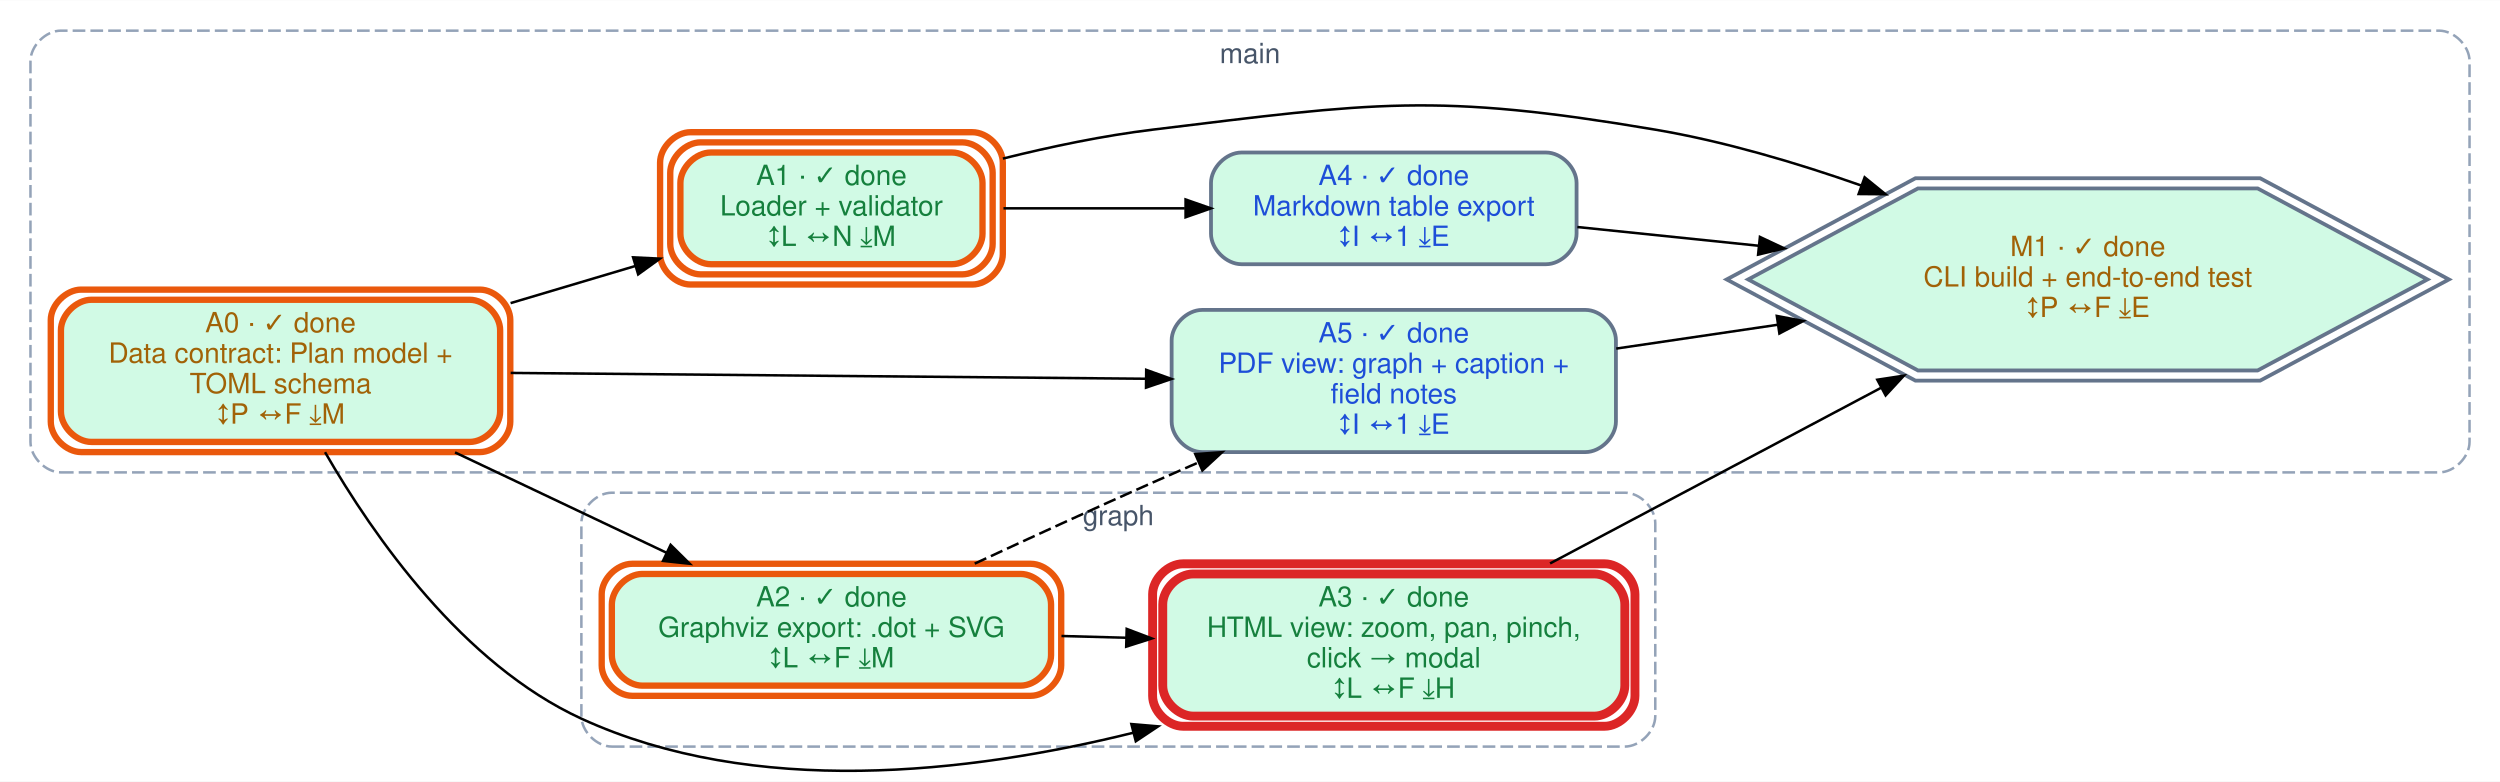
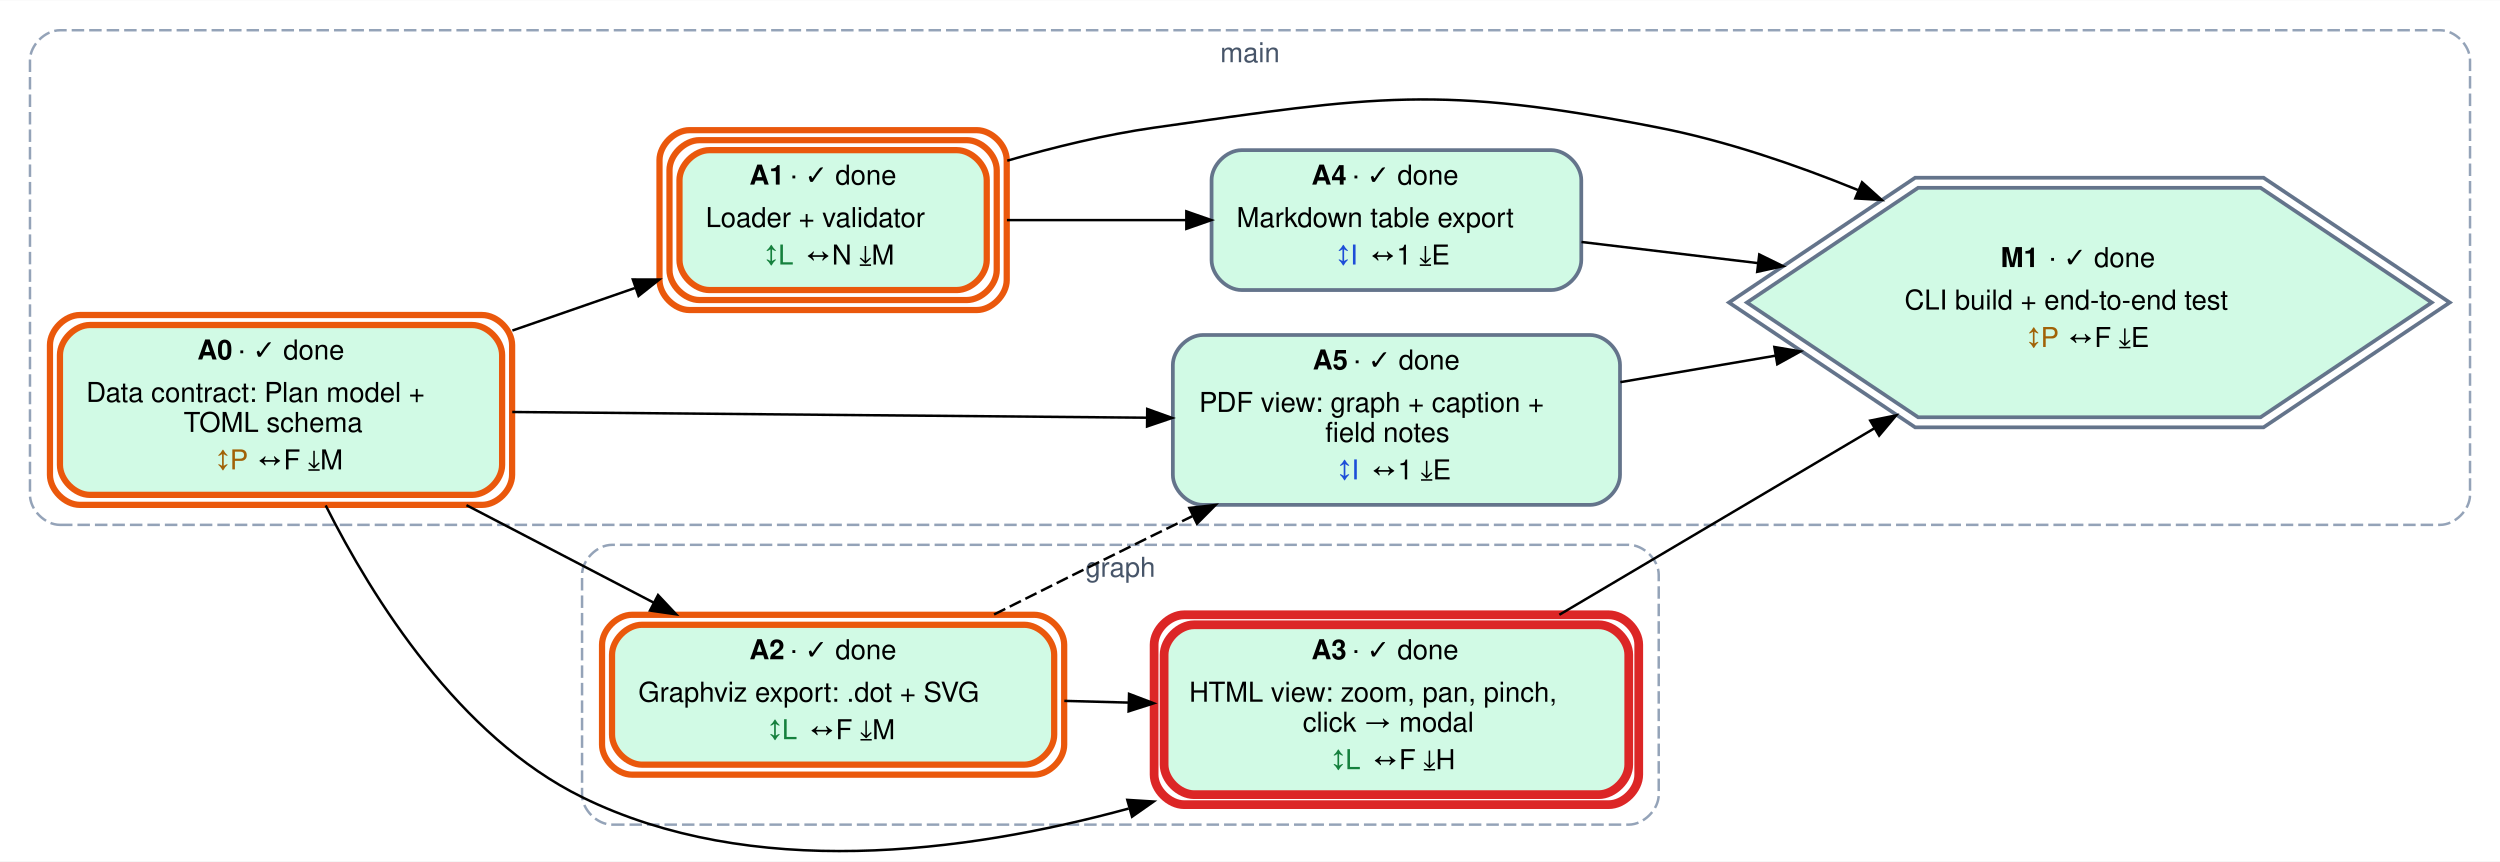
- <svg xmlns="http://www.w3.org/2000/svg" width="985pt" height="308pt" viewBox="0.00 0.00 984.73 307.77">
-   <g id="graph0" class="graph" transform="scale(1 1) rotate(0) translate(4 303.77)">
-     <polygon fill="white" stroke="transparent" points="-4,4 -4,-303.77 980.73,-303.77 980.73,4 -4,4" />
+ <svg xmlns="http://www.w3.org/2000/svg" width="1001pt" height="345pt" viewBox="0.00 0.00 1000.77 344.71">
+   <g id="graph0" class="graph" transform="scale(1 1) rotate(0) translate(4 340.71)">
+     <polygon fill="white" stroke="transparent" points="-4,4 -4,-340.71 996.77,-340.71 996.77,4 -4,4" />
    <g id="clust1" class="cluster lane">
-       <path fill="none" stroke="#94a3b8" stroke-dasharray="5,2" d="M20,-117.77C20,-117.77 956.73,-117.77 956.73,-117.77 962.73,-117.77 968.73,-123.77 968.73,-129.77 968.73,-129.77 968.73,-279.77 968.73,-279.77 968.73,-285.77 962.73,-291.77 956.73,-291.77 956.73,-291.77 20,-291.77 20,-291.77 14,-291.77 8,-285.77 8,-279.77 8,-279.77 8,-129.77 8,-129.77 8,-123.77 14,-117.77 20,-117.77" />
-       <text text-anchor="middle" x="488.37" y="-278.97" font-family="Helvetica,sans-Serif" font-size="11.00" fill="#475569">main</text>
+       <path fill="none" stroke="#94a3b8" stroke-dasharray="5,2" d="M20,-130.71C20,-130.71 972.77,-130.71 972.77,-130.71 978.77,-130.71 984.77,-136.71 984.77,-142.71 984.77,-142.71 984.77,-316.71 984.77,-316.71 984.77,-322.71 978.77,-328.71 972.77,-328.71 972.77,-328.71 20,-328.71 20,-328.71 14,-328.71 8,-322.71 8,-316.71 8,-316.71 8,-142.71 8,-142.71 8,-136.71 14,-130.71 20,-130.71" />
+       <text text-anchor="middle" x="496.38" y="-315.91" font-family="Helvetica,sans-Serif" font-size="11.00" fill="#475569">main</text>
    </g>
    <g id="clust2" class="cluster lane">
-       <path fill="none" stroke="#94a3b8" stroke-dasharray="5,2" d="M237,-9.77C237,-9.77 636,-9.77 636,-9.77 642,-9.77 648,-15.77 648,-21.77 648,-21.77 648,-97.77 648,-97.77 648,-103.77 642,-109.77 636,-109.77 636,-109.77 237,-109.77 237,-109.77 231,-109.77 225,-103.77 225,-97.77 225,-97.77 225,-21.77 225,-21.77 225,-15.77 231,-9.77 237,-9.77" />
-       <text text-anchor="middle" x="436.5" y="-96.97" font-family="Helvetica,sans-Serif" font-size="11.00" fill="#475569">graph</text>
+       <path fill="none" stroke="#94a3b8" stroke-dasharray="5,2" d="M241,-10.71C241,-10.71 648,-10.71 648,-10.71 654,-10.71 660,-16.71 660,-22.71 660,-22.71 660,-110.71 660,-110.71 660,-116.71 654,-122.71 648,-122.71 648,-122.71 241,-122.71 241,-122.71 235,-122.71 229,-116.71 229,-110.71 229,-110.71 229,-22.71 229,-22.71 229,-16.71 235,-10.71 241,-10.71" />
+       <text text-anchor="middle" x="444.5" y="-109.91" font-family="Helvetica,sans-Serif" font-size="11.00" fill="#475569">graph</text>
    </g>
    <g id="node-A0" class="node kind-atom status-done scope-P amount-F complexity-M">
-       <path fill="#d1fae5" stroke="#ea580c" stroke-width="2.5" d="M181,-185.77C181,-185.77 32,-185.77 32,-185.77 26,-185.77 20,-179.77 20,-173.77 20,-173.77 20,-141.77 20,-141.77 20,-135.77 26,-129.77 32,-129.77 32,-129.77 181,-129.77 181,-129.77 187,-129.77 193,-135.77 193,-141.77 193,-141.77 193,-173.77 193,-173.77 193,-179.77 187,-185.77 181,-185.77" />
-       <path fill="none" stroke="#ea580c" stroke-width="2.5" d="M185,-189.77C185,-189.77 28,-189.77 28,-189.77 22,-189.77 16,-183.77 16,-177.77 16,-177.77 16,-137.77 16,-137.77 16,-131.77 22,-125.77 28,-125.77 28,-125.77 185,-125.77 185,-125.77 191,-125.77 197,-131.77 197,-137.77 197,-137.77 197,-177.77 197,-177.77 197,-183.77 191,-189.77 185,-189.77" />
-       <text text-anchor="middle" x="106.5" y="-172.97" font-family="Helvetica,sans-Serif" font-size="11.00" fill="#a16207">A0 · ✓ done</text>
-       <text text-anchor="middle" x="106.5" y="-160.97" font-family="Helvetica,sans-Serif" font-size="11.00" fill="#a16207">Data contract: Plan model +</text>
-       <text text-anchor="middle" x="106.5" y="-148.97" font-family="Helvetica,sans-Serif" font-size="11.00" fill="#a16207">TOML schema</text>
-       <text text-anchor="middle" x="106.5" y="-136.97" font-family="Helvetica,sans-Serif" font-size="11.00" fill="#a16207">↕P ↔F ⤓M</text>
+       <path fill="#d1fae5" stroke="#ea580c" stroke-width="2.5" d="M185,-210.71C185,-210.71 32,-210.71 32,-210.71 26,-210.71 20,-204.71 20,-198.71 20,-198.71 20,-154.71 20,-154.71 20,-148.71 26,-142.71 32,-142.71 32,-142.71 185,-142.71 185,-142.71 191,-142.71 197,-148.71 197,-154.71 197,-154.71 197,-198.71 197,-198.71 197,-204.71 191,-210.71 185,-210.71" />
+       <path fill="none" stroke="#ea580c" stroke-width="2.5" d="M189,-214.71C189,-214.71 28,-214.71 28,-214.71 22,-214.71 16,-208.71 16,-202.71 16,-202.71 16,-150.71 16,-150.71 16,-144.71 22,-138.71 28,-138.71 28,-138.71 189,-138.71 189,-138.71 195,-138.71 201,-144.71 201,-150.71 201,-150.71 201,-202.71 201,-202.71 201,-208.71 195,-214.71 189,-214.71" />
+       <text text-anchor="start" x="75" y="-196.91" font-family="Helvetica,sans-Serif" font-weight="bold" font-size="11.00">A0</text>
+       <text text-anchor="start" x="91" y="-196.91" font-family="Helvetica,sans-Serif" font-size="11.00"> · ✓ done</text>
+       <text text-anchor="start" x="30.5" y="-179.91" font-family="Helvetica,sans-Serif" font-size="11.00">Data contract: Plan model +</text>
+       <text text-anchor="start" x="69.5" y="-167.91" font-family="Helvetica,sans-Serif" font-size="11.00">TOML schema</text>
+       <text text-anchor="start" x="82.5" y="-152.91" font-family="Helvetica,sans-Serif" font-size="11.00" fill="#a16207">↕P</text>
+       <text text-anchor="start" x="98.5" y="-152.91" font-family="Helvetica,sans-Serif" font-size="11.00"> ↔F ⤓M</text>
    </g>
    <g id="node-A1" class="node kind-atom status-done scope-L amount-N complexity-M">
-       <path fill="#d1fae5" stroke="#ea580c" stroke-width="2.5" d="M371,-243.77C371,-243.77 276,-243.77 276,-243.77 270,-243.77 264,-237.77 264,-231.77 264,-231.77 264,-211.77 264,-211.77 264,-205.77 270,-199.77 276,-199.77 276,-199.77 371,-199.77 371,-199.77 377,-199.77 383,-205.77 383,-211.77 383,-211.77 383,-231.77 383,-231.77 383,-237.77 377,-243.77 371,-243.77" />
-       <path fill="none" stroke="#ea580c" stroke-width="2.5" d="M375,-247.77C375,-247.77 272,-247.77 272,-247.77 266,-247.77 260,-241.77 260,-235.77 260,-235.77 260,-207.77 260,-207.77 260,-201.77 266,-195.77 272,-195.77 272,-195.77 375,-195.77 375,-195.77 381,-195.77 387,-201.77 387,-207.77 387,-207.77 387,-235.77 387,-235.77 387,-241.77 381,-247.77 375,-247.77" />
-       <path fill="none" stroke="#ea580c" stroke-width="2.5" d="M379,-251.77C379,-251.77 268,-251.77 268,-251.77 262,-251.77 256,-245.77 256,-239.77 256,-239.77 256,-203.77 256,-203.77 256,-197.77 262,-191.77 268,-191.77 268,-191.77 379,-191.77 379,-191.77 385,-191.77 391,-197.77 391,-203.77 391,-203.77 391,-239.77 391,-239.77 391,-245.77 385,-251.77 379,-251.77" />
-       <text text-anchor="middle" x="323.5" y="-230.97" font-family="Helvetica,sans-Serif" font-size="11.00" fill="#15803d">A1 · ✓ done</text>
-       <text text-anchor="middle" x="323.5" y="-218.97" font-family="Helvetica,sans-Serif" font-size="11.00" fill="#15803d">Loader + validator</text>
-       <text text-anchor="middle" x="323.5" y="-206.97" font-family="Helvetica,sans-Serif" font-size="11.00" fill="#15803d">↕L ↔N ⤓M</text>
+       <path fill="#d1fae5" stroke="#ea580c" stroke-width="2.5" d="M379,-280.71C379,-280.71 280,-280.71 280,-280.71 274,-280.71 268,-274.71 268,-268.71 268,-268.71 268,-236.71 268,-236.71 268,-230.71 274,-224.71 280,-224.71 280,-224.71 379,-224.71 379,-224.71 385,-224.71 391,-230.71 391,-236.71 391,-236.71 391,-268.71 391,-268.71 391,-274.71 385,-280.71 379,-280.71" />
+       <path fill="none" stroke="#ea580c" stroke-width="2.5" d="M383,-284.71C383,-284.71 276,-284.71 276,-284.71 270,-284.71 264,-278.71 264,-272.71 264,-272.71 264,-232.71 264,-232.71 264,-226.71 270,-220.71 276,-220.71 276,-220.71 383,-220.71 383,-220.71 389,-220.71 395,-226.71 395,-232.71 395,-232.71 395,-272.71 395,-272.71 395,-278.71 389,-284.71 383,-284.71" />
+       <path fill="none" stroke="#ea580c" stroke-width="2.5" d="M387,-288.71C387,-288.71 272,-288.71 272,-288.71 266,-288.71 260,-282.71 260,-276.71 260,-276.71 260,-228.71 260,-228.71 260,-222.71 266,-216.71 272,-216.71 272,-216.71 387,-216.71 387,-216.71 393,-216.71 399,-222.71 399,-228.71 399,-228.71 399,-276.71 399,-276.71 399,-282.71 393,-288.71 387,-288.71" />
+       <text text-anchor="start" x="296" y="-266.91" font-family="Helvetica,sans-Serif" font-weight="bold" font-size="11.00">A1</text>
+       <text text-anchor="start" x="312" y="-266.91" font-family="Helvetica,sans-Serif" font-size="11.00"> · ✓ done</text>
+       <text text-anchor="start" x="278.5" y="-249.91" font-family="Helvetica,sans-Serif" font-size="11.00">Loader + validator</text>
+       <text text-anchor="start" x="302" y="-234.91" font-family="Helvetica,sans-Serif" font-size="11.00" fill="#15803d">↕L</text>
+       <text text-anchor="start" x="318" y="-234.91" font-family="Helvetica,sans-Serif" font-size="11.00"> ↔N ⤓M</text>
    </g>
    <g id="edge1" class="edge seam-build">
-       <path fill="none" stroke="black" d="M197.12,-184.45C213.44,-189.31 230.32,-194.34 246.21,-199.06" />
-       <polygon fill="black" stroke="black" points="245.37,-202.47 255.96,-201.97 247.37,-195.76 245.37,-202.47" />
+       <path fill="none" stroke="black" d="M201.11,-208.5C217.41,-214.16 234.26,-220.01 250.16,-225.52" />
+       <polygon fill="black" stroke="black" points="249.33,-228.94 259.92,-228.91 251.62,-222.33 249.33,-228.94" />
    </g>
    <g id="node-A5" class="node kind-atom status-done scope-I amount-1 complexity-E">
-       <path fill="#d1fae5" stroke="#64748b" stroke-width="1.5" d="M620.5,-181.77C620.5,-181.77 469.5,-181.77 469.5,-181.77 463.5,-181.77 457.5,-175.77 457.5,-169.77 457.5,-169.77 457.5,-137.77 457.5,-137.77 457.5,-131.77 463.5,-125.77 469.5,-125.77 469.5,-125.77 620.5,-125.77 620.5,-125.77 626.5,-125.77 632.5,-131.77 632.5,-137.77 632.5,-137.77 632.5,-169.77 632.5,-169.77 632.5,-175.77 626.5,-181.77 620.5,-181.77" />
-       <text text-anchor="middle" x="545" y="-168.97" font-family="Helvetica,sans-Serif" font-size="11.00" fill="#1d4ed8">A5 · ✓ done</text>
-       <text text-anchor="middle" x="545" y="-156.97" font-family="Helvetica,sans-Serif" font-size="11.00" fill="#1d4ed8">PDF view: graph + caption +</text>
-       <text text-anchor="middle" x="545" y="-144.97" font-family="Helvetica,sans-Serif" font-size="11.00" fill="#1d4ed8">field notes</text>
-       <text text-anchor="middle" x="545" y="-132.97" font-family="Helvetica,sans-Serif" font-size="11.00" fill="#1d4ed8">↕I ↔1 ⤓E</text>
+       <path fill="#d1fae5" stroke="#64748b" stroke-width="1.5" d="M632.5,-206.71C632.5,-206.71 477.5,-206.71 477.5,-206.71 471.5,-206.71 465.5,-200.71 465.5,-194.71 465.5,-194.71 465.5,-150.71 465.5,-150.71 465.5,-144.71 471.5,-138.71 477.5,-138.71 477.5,-138.71 632.5,-138.71 632.5,-138.71 638.5,-138.71 644.5,-144.71 644.5,-150.71 644.5,-150.71 644.5,-194.71 644.5,-194.71 644.5,-200.71 638.5,-206.71 632.5,-206.71" />
+       <text text-anchor="start" x="521.5" y="-192.91" font-family="Helvetica,sans-Serif" font-weight="bold" font-size="11.00">A5</text>
+       <text text-anchor="start" x="537.5" y="-192.91" font-family="Helvetica,sans-Serif" font-size="11.00"> · ✓ done</text>
+       <text text-anchor="start" x="476" y="-175.91" font-family="Helvetica,sans-Serif" font-size="11.00">PDF view: graph + caption +</text>
+       <text text-anchor="start" x="526.5" y="-163.91" font-family="Helvetica,sans-Serif" font-size="11.00">field notes</text>
+       <text text-anchor="start" x="531.5" y="-148.91" font-family="Helvetica,sans-Serif" font-size="11.00" fill="#1d4ed8">↕I</text>
+       <text text-anchor="start" x="544.5" y="-148.91" font-family="Helvetica,sans-Serif" font-size="11.00"> ↔1 ⤓E</text>
    </g>
    <g id="edge6" class="edge seam-build">
-       <path fill="none" stroke="black" d="M197.15,-156.95C269.95,-156.29 372.42,-155.35 447.1,-154.66" />
-       <polygon fill="black" stroke="black" points="447.48,-158.16 457.44,-154.57 447.41,-151.16 447.48,-158.16" />
+       <path fill="none" stroke="black" d="M201.06,-175.89C275.12,-175.22 379.21,-174.28 455.16,-173.6" />
+       <polygon fill="black" stroke="black" points="455.24,-177.1 465.21,-173.51 455.18,-170.1 455.24,-177.1" />
    </g>
    <g id="node-A2" class="node kind-atom status-done scope-L amount-F complexity-M">
-       <path fill="#d1fae5" stroke="#ea580c" stroke-width="2.5" d="M398,-77.77C398,-77.77 249,-77.77 249,-77.77 243,-77.77 237,-71.77 237,-65.77 237,-65.77 237,-45.77 237,-45.77 237,-39.77 243,-33.77 249,-33.77 249,-33.77 398,-33.77 398,-33.77 404,-33.77 410,-39.77 410,-45.77 410,-45.77 410,-65.77 410,-65.77 410,-71.77 404,-77.77 398,-77.77" />
-       <path fill="none" stroke="#ea580c" stroke-width="2.5" d="M402,-81.77C402,-81.77 245,-81.77 245,-81.77 239,-81.77 233,-75.77 233,-69.77 233,-69.77 233,-41.77 233,-41.77 233,-35.77 239,-29.77 245,-29.77 245,-29.77 402,-29.77 402,-29.77 408,-29.77 414,-35.77 414,-41.77 414,-41.77 414,-69.77 414,-69.77 414,-75.77 408,-81.77 402,-81.77" />
-       <text text-anchor="middle" x="323.5" y="-64.97" font-family="Helvetica,sans-Serif" font-size="11.00" fill="#15803d">A2 · ✓ done</text>
-       <text text-anchor="middle" x="323.5" y="-52.97" font-family="Helvetica,sans-Serif" font-size="11.00" fill="#15803d">Graphviz export: .dot + SVG</text>
-       <text text-anchor="middle" x="323.5" y="-40.97" font-family="Helvetica,sans-Serif" font-size="11.00" fill="#15803d">↕L ↔F ⤓M</text>
+       <path fill="#d1fae5" stroke="#ea580c" stroke-width="2.5" d="M406,-90.71C406,-90.71 253,-90.71 253,-90.71 247,-90.71 241,-84.71 241,-78.71 241,-78.71 241,-46.71 241,-46.71 241,-40.71 247,-34.71 253,-34.71 253,-34.71 406,-34.71 406,-34.71 412,-34.71 418,-40.71 418,-46.71 418,-46.71 418,-78.71 418,-78.71 418,-84.71 412,-90.71 406,-90.71" />
+       <path fill="none" stroke="#ea580c" stroke-width="2.5" d="M410,-94.71C410,-94.71 249,-94.71 249,-94.71 243,-94.71 237,-88.71 237,-82.71 237,-82.71 237,-42.71 237,-42.71 237,-36.71 243,-30.71 249,-30.71 249,-30.71 410,-30.71 410,-30.71 416,-30.71 422,-36.71 422,-42.71 422,-42.71 422,-82.71 422,-82.71 422,-88.71 416,-94.71 410,-94.71" />
+       <text text-anchor="start" x="296" y="-76.91" font-family="Helvetica,sans-Serif" font-weight="bold" font-size="11.00">A2</text>
+       <text text-anchor="start" x="312" y="-76.91" font-family="Helvetica,sans-Serif" font-size="11.00"> · ✓ done</text>
+       <text text-anchor="start" x="251.5" y="-59.91" font-family="Helvetica,sans-Serif" font-size="11.00">Graphviz export: .dot + SVG</text>
+       <text text-anchor="start" x="303.5" y="-44.91" font-family="Helvetica,sans-Serif" font-size="11.00" fill="#15803d">↕L</text>
+       <text text-anchor="start" x="319.5" y="-44.91" font-family="Helvetica,sans-Serif" font-size="11.00"> ↔F ⤓M</text>
    </g>
    <g id="edge2" class="edge seam-build">
-       <path fill="none" stroke="black" d="M175.23,-125.64C201.88,-113 232.32,-98.56 258.58,-86.1" />
-       <polygon fill="black" stroke="black" points="260.15,-89.23 267.68,-81.78 257.15,-82.91 260.15,-89.23" />
+       <path fill="none" stroke="black" d="M182.73,-138.59C206.88,-126.02 233.67,-112.07 257.64,-99.59" />
+       <polygon fill="black" stroke="black" points="259.42,-102.61 266.68,-94.89 256.19,-96.4 259.42,-102.61" />
    </g>
    <g id="node-A3" class="node kind-atom status-done scope-L amount-F complexity-H">
-       <path fill="#d1fae5" stroke="#dc2626" stroke-width="3.5" d="M624,-77.77C624,-77.77 466,-77.77 466,-77.77 460,-77.77 454,-71.77 454,-65.77 454,-65.77 454,-33.77 454,-33.77 454,-27.77 460,-21.77 466,-21.77 466,-21.77 624,-21.77 624,-21.77 630,-21.77 636,-27.77 636,-33.77 636,-33.77 636,-65.77 636,-65.77 636,-71.77 630,-77.77 624,-77.77" />
-       <path fill="none" stroke="#dc2626" stroke-width="3.5" d="M628,-81.77C628,-81.77 462,-81.77 462,-81.77 456,-81.77 450,-75.77 450,-69.77 450,-69.77 450,-29.77 450,-29.77 450,-23.77 456,-17.77 462,-17.77 462,-17.77 628,-17.77 628,-17.77 634,-17.77 640,-23.77 640,-29.77 640,-29.77 640,-69.77 640,-69.77 640,-75.77 634,-81.77 628,-81.77" />
-       <text text-anchor="middle" x="545" y="-64.97" font-family="Helvetica,sans-Serif" font-size="11.00" fill="#15803d">A3 · ✓ done</text>
-       <text text-anchor="middle" x="545" y="-52.97" font-family="Helvetica,sans-Serif" font-size="11.00" fill="#15803d">HTML view: zoom, pan, pinch,</text>
-       <text text-anchor="middle" x="545" y="-40.97" font-family="Helvetica,sans-Serif" font-size="11.00" fill="#15803d">click → modal</text>
-       <text text-anchor="middle" x="545" y="-28.97" font-family="Helvetica,sans-Serif" font-size="11.00" fill="#15803d">↕L ↔F ⤓H</text>
+       <path fill="#d1fae5" stroke="#dc2626" stroke-width="3.5" d="M636,-90.71C636,-90.71 474,-90.71 474,-90.71 468,-90.71 462,-84.71 462,-78.71 462,-78.71 462,-34.71 462,-34.71 462,-28.71 468,-22.71 474,-22.71 474,-22.71 636,-22.71 636,-22.71 642,-22.71 648,-28.71 648,-34.71 648,-34.71 648,-78.71 648,-78.71 648,-84.71 642,-90.71 636,-90.71" />
+       <path fill="none" stroke="#dc2626" stroke-width="3.5" d="M640,-94.71C640,-94.71 470,-94.71 470,-94.71 464,-94.71 458,-88.71 458,-82.71 458,-82.71 458,-30.71 458,-30.71 458,-24.71 464,-18.71 470,-18.71 470,-18.71 640,-18.71 640,-18.71 646,-18.71 652,-24.71 652,-30.71 652,-30.71 652,-82.71 652,-82.71 652,-88.71 646,-94.71 640,-94.71" />
+       <text text-anchor="start" x="521" y="-76.91" font-family="Helvetica,sans-Serif" font-weight="bold" font-size="11.00">A3</text>
+       <text text-anchor="start" x="537" y="-76.91" font-family="Helvetica,sans-Serif" font-size="11.00"> · ✓ done</text>
+       <text text-anchor="start" x="472" y="-59.91" font-family="Helvetica,sans-Serif" font-size="11.00">HTML view: zoom, pan, pinch,</text>
+       <text text-anchor="start" x="517.5" y="-47.91" font-family="Helvetica,sans-Serif" font-size="11.00">click → modal</text>
+       <text text-anchor="start" x="529" y="-32.91" font-family="Helvetica,sans-Serif" font-size="11.00" fill="#15803d">↕L</text>
+       <text text-anchor="start" x="545" y="-32.91" font-family="Helvetica,sans-Serif" font-size="11.00"> ↔F ⤓H</text>
    </g>
    <g id="edge3" class="edge seam-build">
-       <path fill="none" stroke="black" d="M124.03,-125.73C143.22,-92.43 178.31,-42.24 225,-20.77 292.88,10.43 377.38,0.9 442.35,-15.21" />
-       <polygon fill="black" stroke="black" points="441.64,-18.64 452.2,-17.74 443.38,-11.86 441.64,-18.64" />
+       <path fill="none" stroke="black" d="M126.37,-138.49C145.3,-100.93 179.91,-45.85 229,-21.71 296.69,11.58 381.71,0.86 447.81,-17.14" />
+       <polygon fill="black" stroke="black" points="447.27,-20.62 457.84,-19.96 449.16,-13.88 447.27,-20.62" />
    </g>
    <g id="node-A4" class="node kind-atom status-done scope-I amount-1 complexity-E">
-       <path fill="#d1fae5" stroke="#64748b" stroke-width="1.5" d="M605,-243.77C605,-243.77 485,-243.77 485,-243.77 479,-243.77 473,-237.77 473,-231.77 473,-231.77 473,-211.77 473,-211.77 473,-205.77 479,-199.77 485,-199.77 485,-199.77 605,-199.77 605,-199.77 611,-199.77 617,-205.77 617,-211.77 617,-211.77 617,-231.77 617,-231.77 617,-237.77 611,-243.77 605,-243.77" />
-       <text text-anchor="middle" x="545" y="-230.97" font-family="Helvetica,sans-Serif" font-size="11.00" fill="#1d4ed8">A4 · ✓ done</text>
-       <text text-anchor="middle" x="545" y="-218.97" font-family="Helvetica,sans-Serif" font-size="11.00" fill="#1d4ed8">Markdown table export</text>
-       <text text-anchor="middle" x="545" y="-206.97" font-family="Helvetica,sans-Serif" font-size="11.00" fill="#1d4ed8">↕I ↔1 ⤓E</text>
+       <path fill="#d1fae5" stroke="#64748b" stroke-width="1.5" d="M617,-280.71C617,-280.71 493,-280.71 493,-280.71 487,-280.71 481,-274.71 481,-268.71 481,-268.71 481,-236.71 481,-236.71 481,-230.71 487,-224.71 493,-224.71 493,-224.71 617,-224.71 617,-224.71 623,-224.71 629,-230.71 629,-236.71 629,-236.71 629,-268.71 629,-268.71 629,-274.71 623,-280.71 617,-280.71" />
+       <text text-anchor="start" x="521" y="-266.91" font-family="Helvetica,sans-Serif" font-weight="bold" font-size="11.00">A4</text>
+       <text text-anchor="start" x="537" y="-266.91" font-family="Helvetica,sans-Serif" font-size="11.00"> · ✓ done</text>
+       <text text-anchor="start" x="491" y="-249.91" font-family="Helvetica,sans-Serif" font-size="11.00">Markdown table export</text>
+       <text text-anchor="start" x="531" y="-234.91" font-family="Helvetica,sans-Serif" font-size="11.00" fill="#1d4ed8">↕I</text>
+       <text text-anchor="start" x="544" y="-234.91" font-family="Helvetica,sans-Serif" font-size="11.00"> ↔1 ⤓E</text>
    </g>
    <g id="edge5" class="edge seam-build">
-       <path fill="none" stroke="black" d="M391.25,-221.77C413.77,-221.77 439.17,-221.77 462.69,-221.77" />
-       <polygon fill="black" stroke="black" points="462.99,-225.27 472.99,-221.77 462.99,-218.27 462.99,-225.27" />
+       <path fill="none" stroke="black" d="M399.08,-252.71C421.76,-252.71 447.24,-252.71 470.89,-252.71" />
+       <polygon fill="black" stroke="black" points="470.9,-256.21 480.9,-252.71 470.9,-249.21 470.9,-256.21" />
    </g>
    <g id="node-M1" class="node kind-merge status-done scope-P amount-F complexity-E">
-       <polygon fill="#d1fae5" stroke="#64748b" stroke-width="1.5" points="952.14,-193.77 885.25,-229.63 751.48,-229.63 684.59,-193.77 751.48,-157.92 885.25,-157.92 952.14,-193.77" />
-       <polygon fill="none" stroke="#64748b" stroke-width="1.5" points="960.6,-193.77 886.26,-233.63 750.47,-233.63 676.13,-193.77 750.47,-153.92 886.26,-153.92 960.6,-193.77" />
-       <text text-anchor="middle" x="818.37" y="-202.97" font-family="Helvetica,sans-Serif" font-size="11.00" fill="#a16207">M1 · ✓ done</text>
-       <text text-anchor="middle" x="818.37" y="-190.97" font-family="Helvetica,sans-Serif" font-size="11.00" fill="#a16207">CLI build + end-to-end test</text>
-       <text text-anchor="middle" x="818.37" y="-178.97" font-family="Helvetica,sans-Serif" font-size="11.00" fill="#a16207">↕P ↔F ⤓E</text>
+       <polygon fill="#d1fae5" stroke="#64748b" stroke-width="1.5" points="969.44,-219.71 900.91,-265.64 763.85,-265.64 695.32,-219.71 763.85,-173.78 900.91,-173.78 969.44,-219.71" />
+       <polygon fill="none" stroke="#64748b" stroke-width="1.5" points="976.65,-219.71 902.12,-269.66 762.64,-269.66 688.12,-219.71 762.64,-169.76 902.12,-169.76 976.65,-219.71" />
+       <text text-anchor="start" x="796.88" y="-233.91" font-family="Helvetica,sans-Serif" font-weight="bold" font-size="11.00">M1</text>
+       <text text-anchor="start" x="815.88" y="-233.91" font-family="Helvetica,sans-Serif" font-size="11.00"> · ✓ done</text>
+       <text text-anchor="start" x="758.38" y="-216.91" font-family="Helvetica,sans-Serif" font-size="11.00">CLI build + end-to-end test</text>
+       <text text-anchor="start" x="807.38" y="-201.91" font-family="Helvetica,sans-Serif" font-size="11.00" fill="#a16207">↕P</text>
+       <text text-anchor="start" x="823.38" y="-201.91" font-family="Helvetica,sans-Serif" font-size="11.00"> ↔F ⤓E</text>
    </g>
    <g id="edge8" class="edge seam-build">
-       <path fill="none" stroke="black" d="M391.03,-241.38C409.91,-246.08 430.62,-250.42 450,-252.77 537.36,-263.4 561.23,-267.46 648,-252.77 674.95,-248.21 703.33,-239.84 729,-230.81" />
-       <polygon fill="black" stroke="black" points="730.47,-234 738.69,-227.33 728.1,-227.42 730.47,-234" />
+       <path fill="none" stroke="black" d="M399.2,-276.49C418.03,-281.95 438.6,-286.95 458,-289.71 546.88,-302.35 571.9,-307.01 660,-289.71 686.71,-284.47 714.5,-275.03 739.73,-264.75" />
+       <polygon fill="black" stroke="black" points="741.39,-267.86 749.27,-260.78 738.7,-261.39 741.39,-267.86" />
    </g>
    <g id="edge10" class="edge seam-build">
-       <path fill="none" stroke="black" d="M617.3,-214.42C639.24,-212.15 664.11,-209.59 688.68,-207.05" />
-       <polygon fill="black" stroke="black" points="689.22,-210.52 698.8,-206.01 688.5,-203.55 689.22,-210.52" />
+       <path fill="none" stroke="black" d="M629.07,-243.95C650.85,-241.34 675.42,-238.4 699.73,-235.49" />
+       <polygon fill="black" stroke="black" points="700.25,-238.95 709.76,-234.28 699.42,-232 700.25,-238.95" />
    </g>
    <g id="edge11" class="edge seam-build">
-       <path fill="none" stroke="black" d="M632.61,-166.54C652.83,-169.52 674.73,-172.75 696.14,-175.91" />
-       <polygon fill="black" stroke="black" points="695.87,-179.4 706.27,-177.4 696.89,-172.48 695.87,-179.4" />
+       <path fill="none" stroke="black" d="M644.65,-187.84C664.47,-191.22 685.84,-194.87 706.81,-198.45" />
+       <polygon fill="black" stroke="black" points="706.29,-201.91 716.73,-200.14 707.46,-195.01 706.29,-201.91" />
    </g>
    <g id="edge7" class="edge seam-runtime">
-       <path fill="none" stroke="black" stroke-dasharray="5,2" d="M379.94,-81.84C401.71,-91.96 426.96,-103.55 450,-113.77 455.8,-116.35 461.81,-118.98 467.87,-121.61" />
-       <polygon fill="black" stroke="black" points="466.82,-124.97 477.39,-125.73 469.6,-118.55 466.82,-124.97" />
+       <path fill="none" stroke="black" stroke-dasharray="5,2" d="M393.94,-94.84C414.36,-105.1 437.1,-116.46 458,-126.71 462.98,-129.15 468.11,-131.65 473.28,-134.17" />
+       <polygon fill="black" stroke="black" points="472.11,-137.48 482.63,-138.69 475.16,-131.18 472.11,-137.48" />
    </g>
    <g id="edge4" class="edge seam-build">
-       <path fill="none" stroke="black" d="M414.1,-53.33C422.53,-53.1 431.13,-52.86 439.69,-52.63" />
-       <polygon fill="black" stroke="black" points="439.8,-56.12 449.7,-52.35 439.6,-49.13 439.8,-56.12" />
+       <path fill="none" stroke="black" d="M422.05,-60.25C430.54,-60.02 439.19,-59.79 447.8,-59.56" />
+       <polygon fill="black" stroke="black" points="447.97,-63.06 457.88,-59.29 447.79,-56.06 447.97,-63.06" />
    </g>
    <g id="edge9" class="edge seam-build">
-       <path fill="none" stroke="black" d="M606.56,-81.91C644.98,-102.3 695.13,-128.91 736.88,-151.07" />
-       <polygon fill="black" stroke="black" points="735.45,-154.27 745.93,-155.87 738.74,-148.09 735.45,-154.27" />
+       <path fill="none" stroke="black" d="M620.22,-94.72C657.75,-116.94 705.59,-145.25 746.24,-169.31" />
+       <polygon fill="black" stroke="black" points="744.68,-172.45 755.06,-174.54 748.24,-166.43 744.68,-172.45" />
    </g>
  </g>
</svg>
